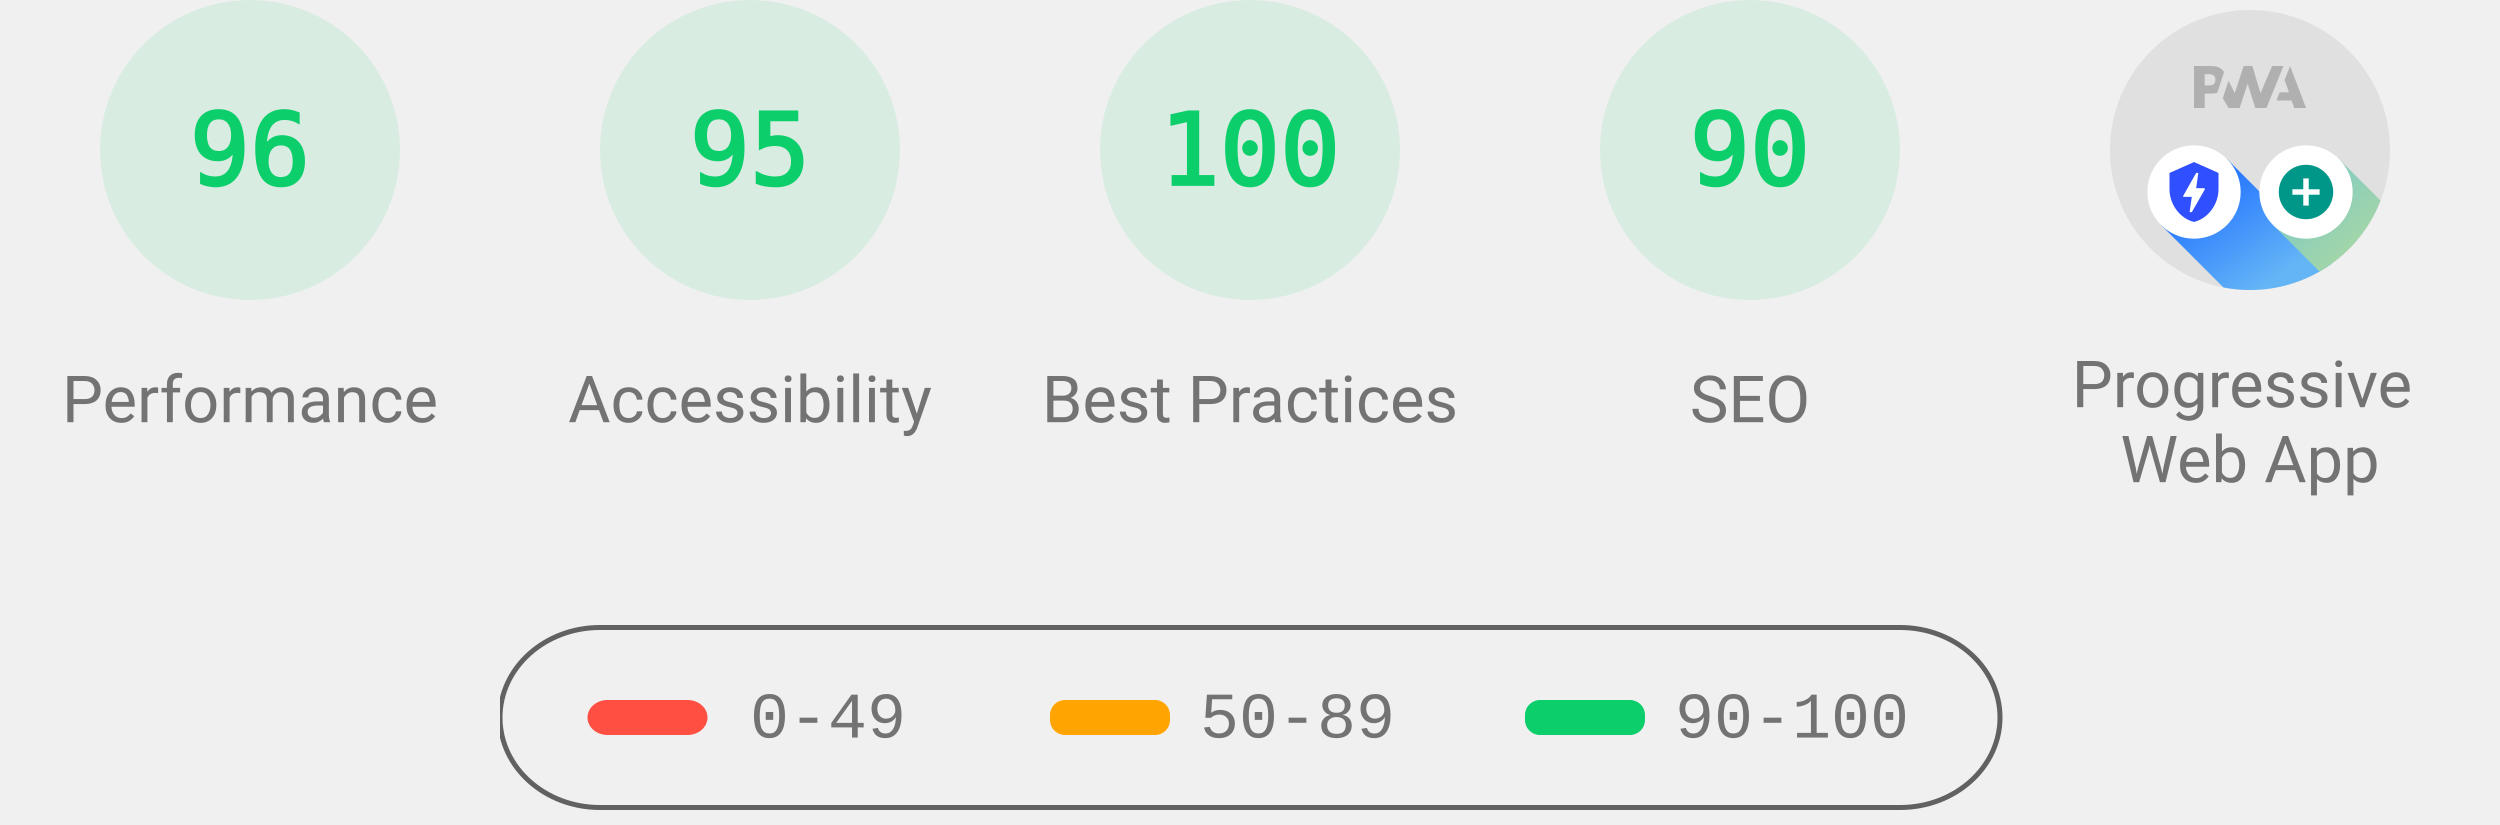
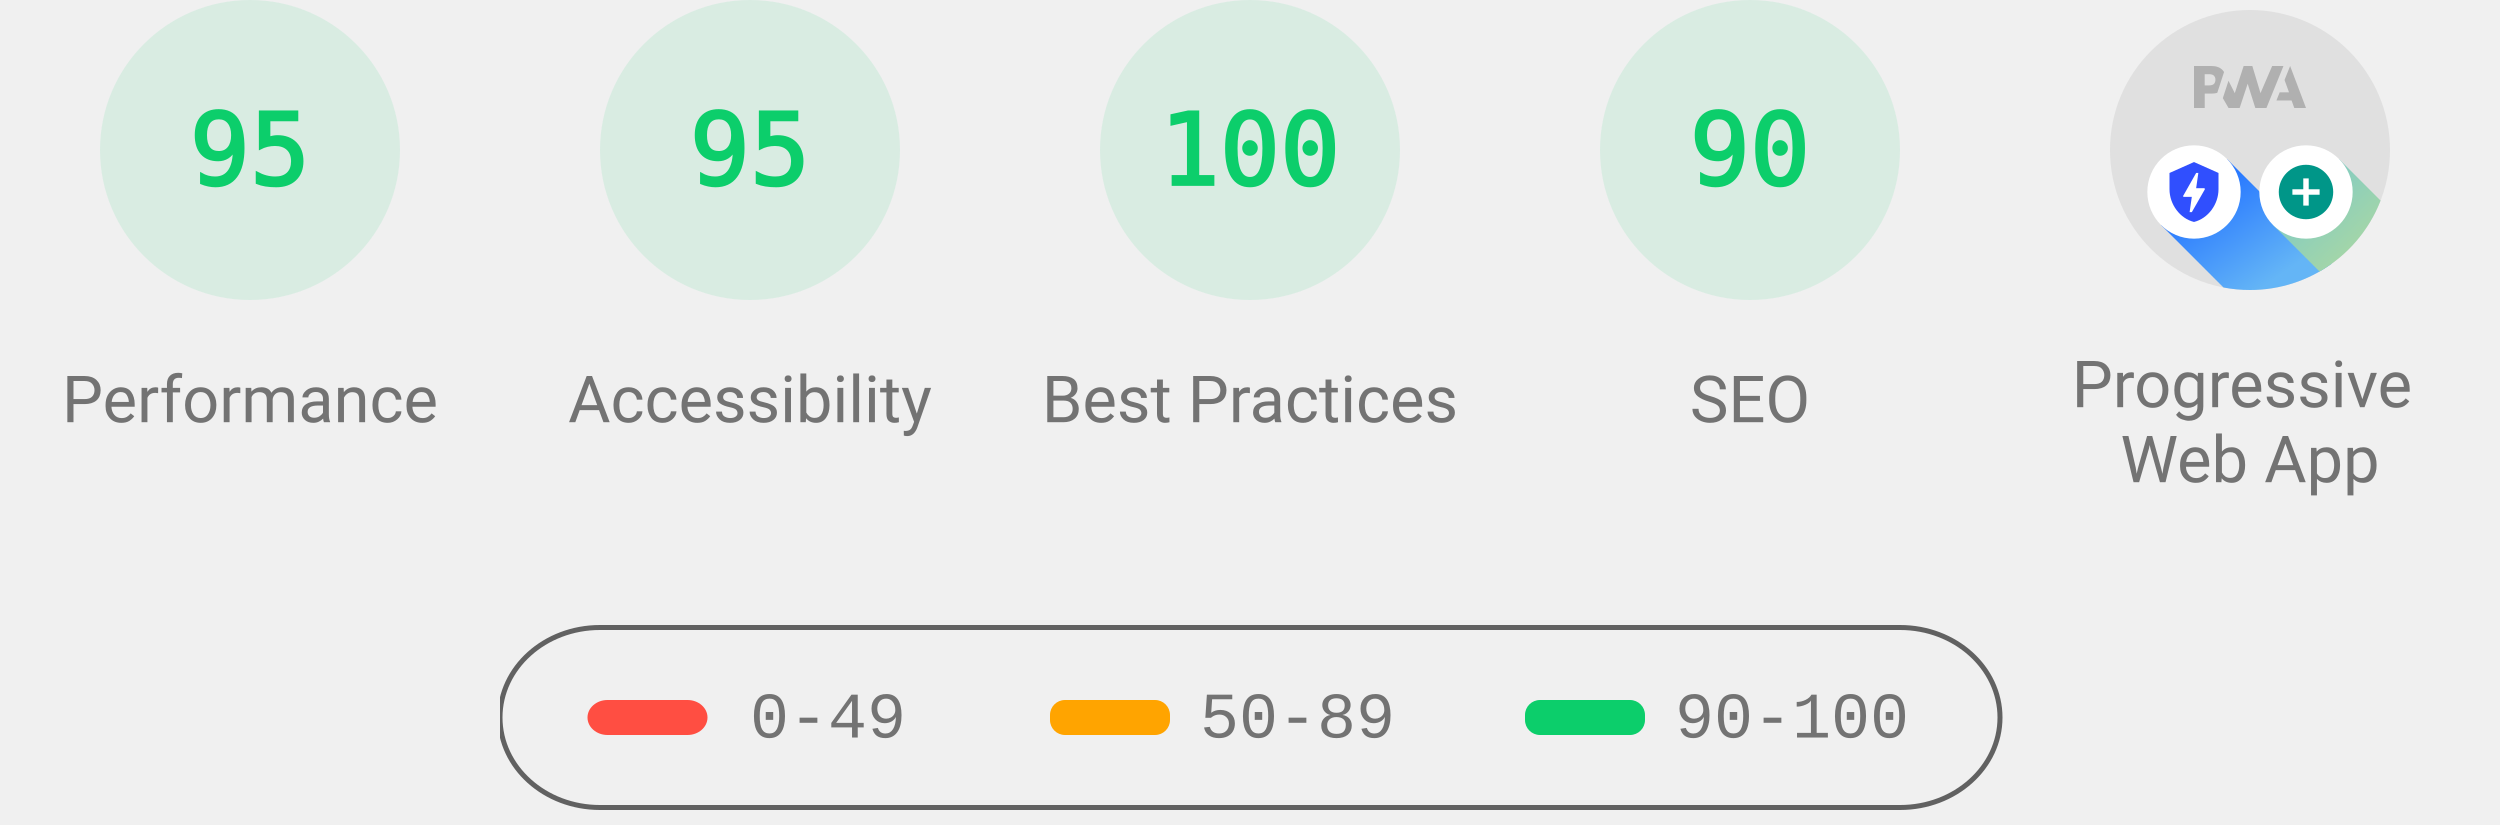
<svg xmlns="http://www.w3.org/2000/svg" class="theme--agnostic" fill="none" width="1000" height="330">
  <style>
			.gauge-base {
				opacity: 0.1
			}

			.gauge-arc {
				fill: none;
				animation-delay: 250ms;
				stroke-linecap: round;
				transform: rotate(-90deg);
				transform-origin: 100px 60px;
				animation: load-gauge 1s ease forwards
			}

			.guage-text {
				font-size: 40px;
				font-family: monospace;
				text-align: center
			}

			.guage-red {
				color: #ff4e42;
				fill: #ff4e42;
				stroke: #ff4e42
			}
			.guage-orange {
				color: #ffa400;
				fill: #ffa400;
				stroke: #ffa400
			}
			.guage-green {
				color: #0cce6b;
				fill: #0cce6b;
				stroke: #0cce6b
			}
			.theme--agnostic .guage-undefined {
				color: #5c5c5c;
				fill: #5c5c5c;
				stroke: #5c5c5c
			}
			.theme--light .guage-undefined {
				color: #1e1e1e;
				fill: #1e1e1e;
				stroke: #1e1e1e
			}
			.theme--dark .guage-undefined {
				color: #f5f5f5;
				fill: #f5f5f5;
				stroke: #f5f5f5
			}

			.guage-title {
				stroke: none;
				font-size: 26px;
				line-height: 26px;
				font-family: Roboto, Halvetica, Arial, sans-serif
			}
			.metric.guage-title {
				font-family: 'Courier New', Courier, monospace
			}
			.theme--agnostic .guage-title {
				color: #737373;
				fill: #737373
			}
			.theme--light .guage-title {
				color: #212121;
				fill: #212121
			}
			.theme--dark .guage-title {
				color: #f5f5f5;
				fill: #f5f5f5
			}

			@keyframes load-gauge {
				from {
					stroke-dasharray: 0 352.858
				}
			}
			.lh-gauge--pwa__disc {
				fill: #e0e0e0
			}
			.lh-gauge--pwa__logo {
				position: relative;
				fill: #b0b0b0
			}
			.lh-gauge--pwa__invisible {
				display: none
			}
			.lh-gauge--pwa__visible {
				display: inline
			}
			.guage-invisible {
				display: none
			}
			.lh-gauge--pwa__logo--primary-color {
				fill: #304ffe
			}
			.theme--agnostic .lh-gauge--pwa__logo--secondary-color {
				fill: #787878
			}
			.theme--light .lh-gauge--pwa__logo--secondary-color {
				fill: #3d3d3d
			}
			.theme--dark .lh-gauge--pwa__logo--secondary-color {
				fill: #d8b6b6
			}
			.theme--light #svg_2 {
				stroke: #00000022
			}
			.theme--agnostic #svg_2 {
				stroke: #616161
			}
			.theme--light #svg_2 {
				stroke: #00000022
			}
			.theme--dark #svg_2 {
				stroke: #f5f5f566
			}
		</style>
  <svg class="guage-div guage-perf guage-green" viewBox="0 0 200 200" width="200" height="200" x="0" y="0">
    <circle class="gauge-base" r="56" cx="100" cy="60" stroke-width="8" />
-     <circle class="gauge-arc guage-arc-1" r="56" cx="100" cy="60" stroke-width="8" style="stroke-dasharray: 337.784, 351.858;" />
-     <text class="guage-text" x="100px" y="60px" alignment-baseline="central" dominant-baseline="central" text-anchor="middle">96</text>
+     <circle class="gauge-arc guage-arc-1" r="56" cx="100" cy="60" stroke-width="8" style="stroke-dasharray: 334.265, 351.858;" />
+     <text class="guage-text" x="100px" y="60px" alignment-baseline="central" dominant-baseline="central" text-anchor="middle">95</text>
    <text class="guage-title" x="100px" y="160px" alignment-baseline="central" dominant-baseline="central" text-anchor="middle">Performance</text>
  </svg>,<svg class="guage-div guage-perf guage-green" viewBox="0 0 200 200" width="200" height="200" x="200" y="0">
    <circle class="gauge-base" r="56" cx="100" cy="60" stroke-width="8" />
    <circle class="gauge-arc guage-arc-1" r="56" cx="100" cy="60" stroke-width="8" style="stroke-dasharray: 334.265, 351.858;" />
    <text class="guage-text" x="100px" y="60px" alignment-baseline="central" dominant-baseline="central" text-anchor="middle">95</text>
    <text class="guage-title" x="100px" y="160px" alignment-baseline="central" dominant-baseline="central" text-anchor="middle">Accessibility</text>
  </svg>,<svg class="guage-div guage-perf guage-green" viewBox="0 0 200 200" width="200" height="200" x="400" y="0">
    <circle class="gauge-base" r="56" cx="100" cy="60" stroke-width="8" />
    <circle class="gauge-arc guage-arc-1" r="56" cx="100" cy="60" stroke-width="8" style="stroke-dasharray: 351.858, 351.858;" />
    <text class="guage-text" x="100px" y="60px" alignment-baseline="central" dominant-baseline="central" text-anchor="middle">100</text>
    <text class="guage-title" x="100px" y="160px" alignment-baseline="central" dominant-baseline="central" text-anchor="middle">Best Practices</text>
  </svg>,<svg class="guage-div guage-perf guage-green" viewBox="0 0 200 200" width="200" height="200" x="600" y="0">
    <circle class="gauge-base" r="56" cx="100" cy="60" stroke-width="8" />
    <circle class="gauge-arc guage-arc-1" r="56" cx="100" cy="60" stroke-width="8" style="stroke-dasharray: 316.672, 351.858;" />
    <text class="guage-text" x="100px" y="60px" alignment-baseline="central" dominant-baseline="central" text-anchor="middle">90</text>
    <text class="guage-title" x="100px" y="160px" alignment-baseline="central" dominant-baseline="central" text-anchor="middle">SEO</text>
  </svg>,<svg class="guage-div guage-pwa" viewBox="0 0 200 200" width="200" height="200" x="800" y="0">
    <svg viewBox="0 0 60 60" width="112" height="112" x="44" y="4">
      <defs>
        <linearGradient id="lh-gauge--pwa__check-circle__gradient-0" x1="50%" y1="0%" x2="50%" y2="100%">
          <stop stop-color="#00C852" offset="0%" />
          <stop stop-color="#009688" offset="100%" />
        </linearGradient>
        <linearGradient id="lh-gauge--pwa__installable__shadow-gradient-0" x1="76.056%" x2="24.111%" y1="82.995%" y2="24.735%">
          <stop stop-color="#A5D6A7" offset="0%" />
          <stop stop-color="#80CBC4" offset="100%" />
        </linearGradient>
        <linearGradient id="lh-gauge--pwa__fast-reliable__shadow-gradient-0" x1="76.056%" y1="82.995%" x2="25.678%" y2="26.493%">
          <stop stop-color="#64B5F6" offset="0%" />
          <stop stop-color="#2979FF" offset="100%" />
        </linearGradient>
        <g id="lh-gauge--pwa__fast-reliable-badge-0">
          <circle fill="#FFFFFF" cx="10" cy="10" r="10" />
          <path fill="#304FFE" d="M10 3.58l5.25 2.34v3.5c0 3.23-2.24 6.26-5.25 7-3.01-.74-5.25-3.77-5.25-7v-3.5L10 3.58zm-.47 10.74l2.76-4.83.03-.07c.04-.08 0-.24-.22-.24h-1.64l.47-3.26h-.47l-2.7 4.77c-.02.01.05-.1-.04.05-.09.16-.1.31.18.31h1.63l-.47 3.27h.47z" />
        </g>
        <g id="lh-gauge--pwa__installable-badge-0">
          <circle fill="#FFFFFF" cx="10" cy="10" r="10" />
          <path fill="#009688" d="M10 4.167A5.835 5.835 0 0 0 4.167 10 5.835 5.835 0 0 0 10 15.833 5.835 5.835 0 0 0 15.833 10 5.835 5.835 0 0 0 10 4.167zm2.917 6.416h-2.334v2.334H9.417v-2.334H7.083V9.417h2.334V7.083h1.166v2.334h2.334v1.166z" />
        </g>
      </defs>
      <g stroke="none" fill-rule="nonzero">
        <circle class="lh-gauge--pwa__disc" cx="30" cy="30" r="30" />
        <g class="lh-gauge--pwa__logo">
          <path d="M35.66 19.39l.7-1.75h2L37.4 15 38.6 12l3.4 9h-2.51l-.58-1.61z" />
          <path d="M33.52 21l3.65-9h-2.42l-2.5 5.82L30.5 12h-1.86l-1.9 5.82-1.35-2.65-1.21 3.72L25.4 21h2.38l1.72-5.2 1.64 5.2z" />
          <path fill-rule="nonzero" d="M20.3 17.91h1.48c.45 0 .85-.05 1.2-.15l.39-1.18 1.07-3.3a2.64 2.64 0 0 0-.28-.37c-.55-.6-1.36-.91-2.42-.91H18v9h2.3V17.9zm1.96-3.84c.22.22.33.5.33.87 0 .36-.1.65-.29.87-.2.23-.59.35-1.15.35h-.86v-2.41h.87c.52 0 .89.1 1.1.32z" />
        </g>
        <rect class="lh-gauge--pwa__component lh-gauge--pwa__na-line lh-gauge--pwa__invisible" fill="#FFFFFF" x="20" y="32" width="20" height="4" rx="2" />
        <g class="lh-gauge--pwa__component lh-gauge--pwa__fast-reliable-badge lh-gauge--pwa__invisible" transform="translate(20, 29)">
          <path fill="url(#lh-gauge--pwa__fast-reliable__shadow-gradient-0)" d="M33.63 19.49A30 30 0 0 1 16.2 30.36L3 17.14 17.14 3l16.49 16.49z" />
          <use href="#lh-gauge--pwa__fast-reliable-badge-0" />
        </g>
        <g class="lh-gauge--pwa__component lh-gauge--pwa__installable-badge lh-gauge--pwa__invisible" transform="translate(20, 29)">
          <path fill="url(#lh-gauge--pwa__installable__shadow-gradient-0)" d="M33.629 19.487c-4.272 5.453-10.391 9.39-17.415 10.869L3 17.142 17.142 3 33.63 19.487z" />
          <use href="#lh-gauge--pwa__installable-badge-0" />
        </g>
        <g class="lh-gauge--pwa__component lh-gauge--pwa__fast-reliable-installable-badges lh-gauge--pwa__visible">
          <g transform="translate(8, 29)">
            <path fill="url(#lh-gauge--pwa__fast-reliable__shadow-gradient-0)" d="M16.321 30.463L3 17.143 17.142 3l22.365 22.365A29.864 29.864 0 0 1 22 31c-1.942 0-3.84-.184-5.679-.537z" />
            <use href="#lh-gauge--pwa__fast-reliable-badge-0" />
          </g>
          <g transform="translate(32, 29)">
            <path fill="url(#lh-gauge--pwa__installable__shadow-gradient-0)" d="M25.982 11.84a30.107 30.107 0 0 1-13.08 15.203L3 17.143 17.142 3l8.84 8.84z" />
            <use href="#lh-gauge--pwa__installable-badge-0" />
          </g>
        </g>
        <g class="lh-gauge--pwa__component lh-gauge--pwa__check-circle lh-gauge--pwa__invisible" transform="translate(18, 28)">
          <circle fill="#FFFFFF" cx="12" cy="12" r="12" />
          <path fill="url(#lh-gauge--pwa__check-circle__gradient-0)" d="M12 2a10 10 0 1 0 0 20 10 10 0 0 0 0-20zm-2 15l-5-5 1.41-1.41L10 14.17l7.59-7.59L19 8l-9 9z" />
        </g>
      </g>
    </svg>
    <text class="guage-title" y="160px" alignment-baseline="central" dominant-baseline="central" text-anchor="middle">
      <tspan x="100px" dy="-6px">Progressive</tspan>
      <tspan x="100px" dy="30px">Web App</tspan>
    </text>
  </svg>
  <svg width="604" height="76" x="200" y="250">
    <g>
      <rect fill="none" id="canvas_background" height="80" width="604" y="-1" x="-1" />
      <g display="none" overflow="visible" y="0" x="0" height="100%" width="100%" id="canvasGrid">
        <rect fill="url(#gridpattern)" stroke-width="0" y="0" x="0" height="100%" width="100%" />
      </g>
    </g>
    <g>
      <rect fill-opacity="0" stroke-width="2" rx="40" id="svg_2" height="72" width="600" y="1" x="0" fill="#000000" />
      <rect stroke="#000" rx="8" id="svg_3" height="14" width="48" y="30" x="35" stroke-opacity="null" stroke-width="0" fill="#ff4e42" />
      <rect stroke="#000" rx="6" id="svg_4" height="14" width="48" y="30" x="220" stroke-opacity="null" stroke-width="0" fill="#ffa400" />
      <rect stroke="#000" rx="6" id="svg_5" height="14" width="48" y="30" x="410" stroke-opacity="null" stroke-width="0" fill="#0cce6b" />
      <text class="metric guage-title" xml:space="preserve" text-anchor="start" font-size="26" id="svg_6" y="45" x="100" stroke-opacity="null" stroke-width="0" stroke="#000">0-49</text>
      <text class="metric guage-title" xml:space="preserve" text-anchor="start" font-size="26" id="svg_7" y="45" x="280" stroke-opacity="null" stroke-width="0" stroke="#000">50-89</text>
      <text class="metric guage-title" xml:space="preserve" text-anchor="start" font-size="26" id="svg_8" y="45" x="470" stroke-opacity="null" stroke-width="0" stroke="#000">90-100</text>
    </g>
  </svg>
</svg>
